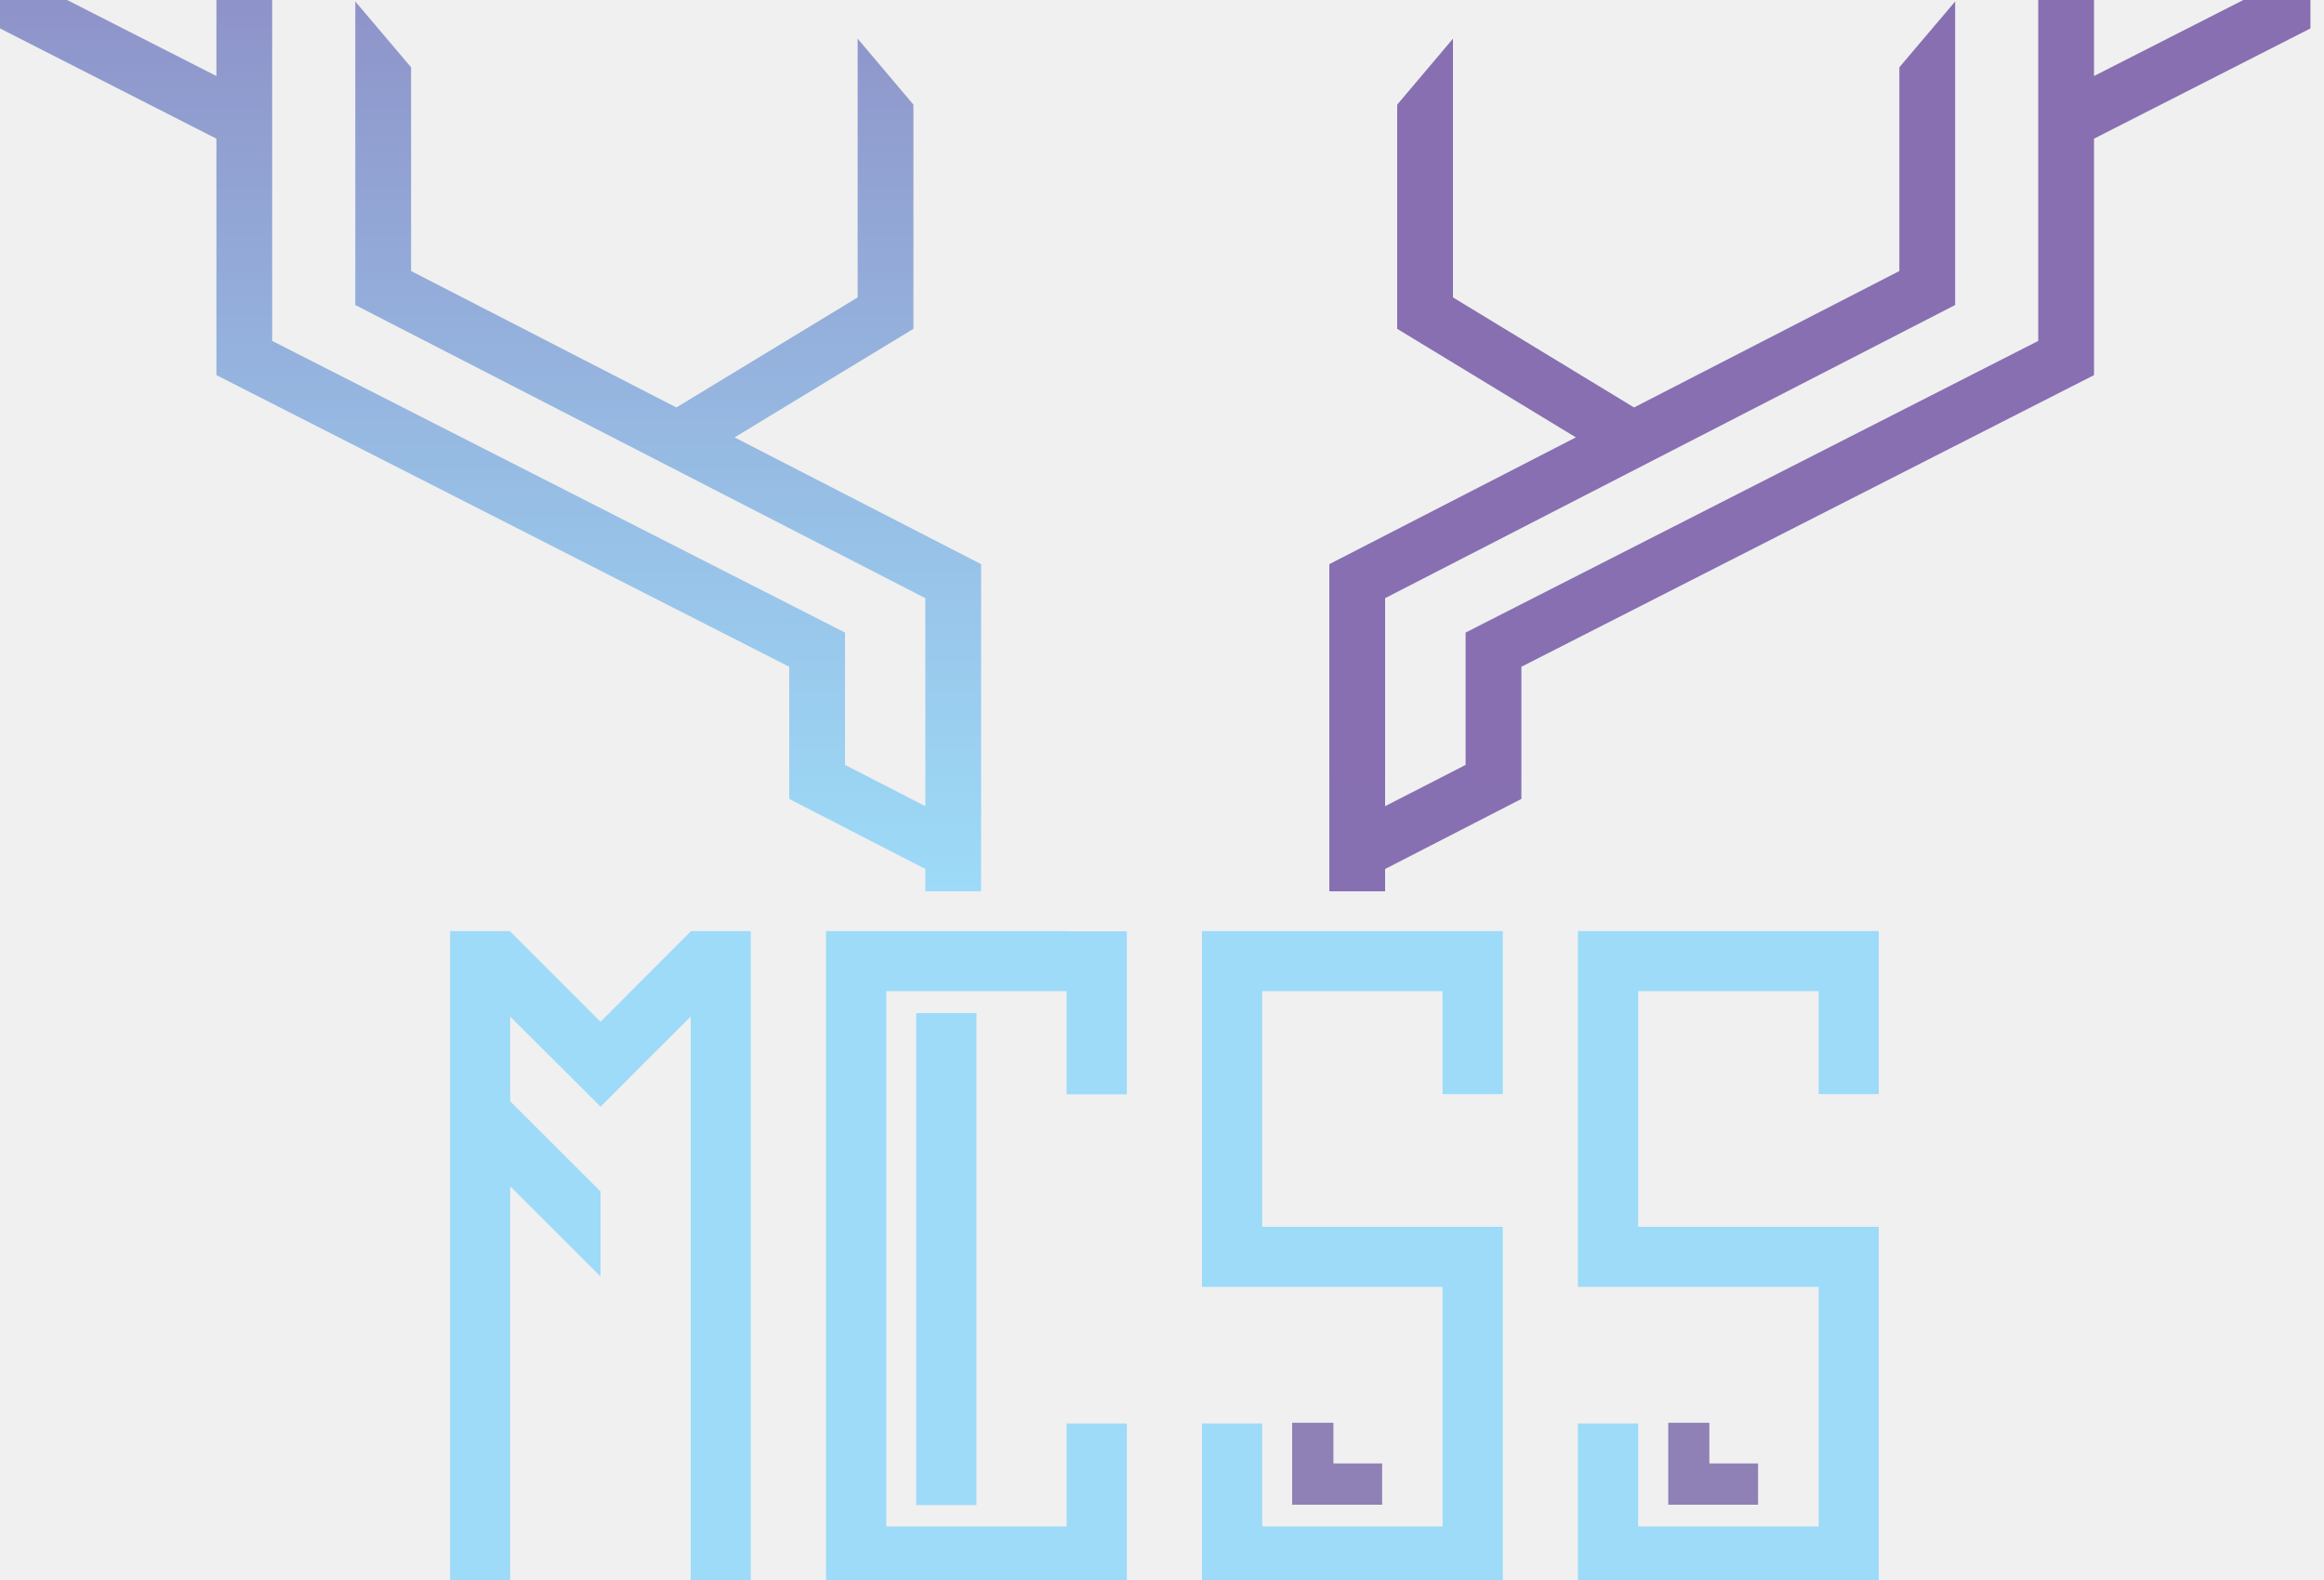
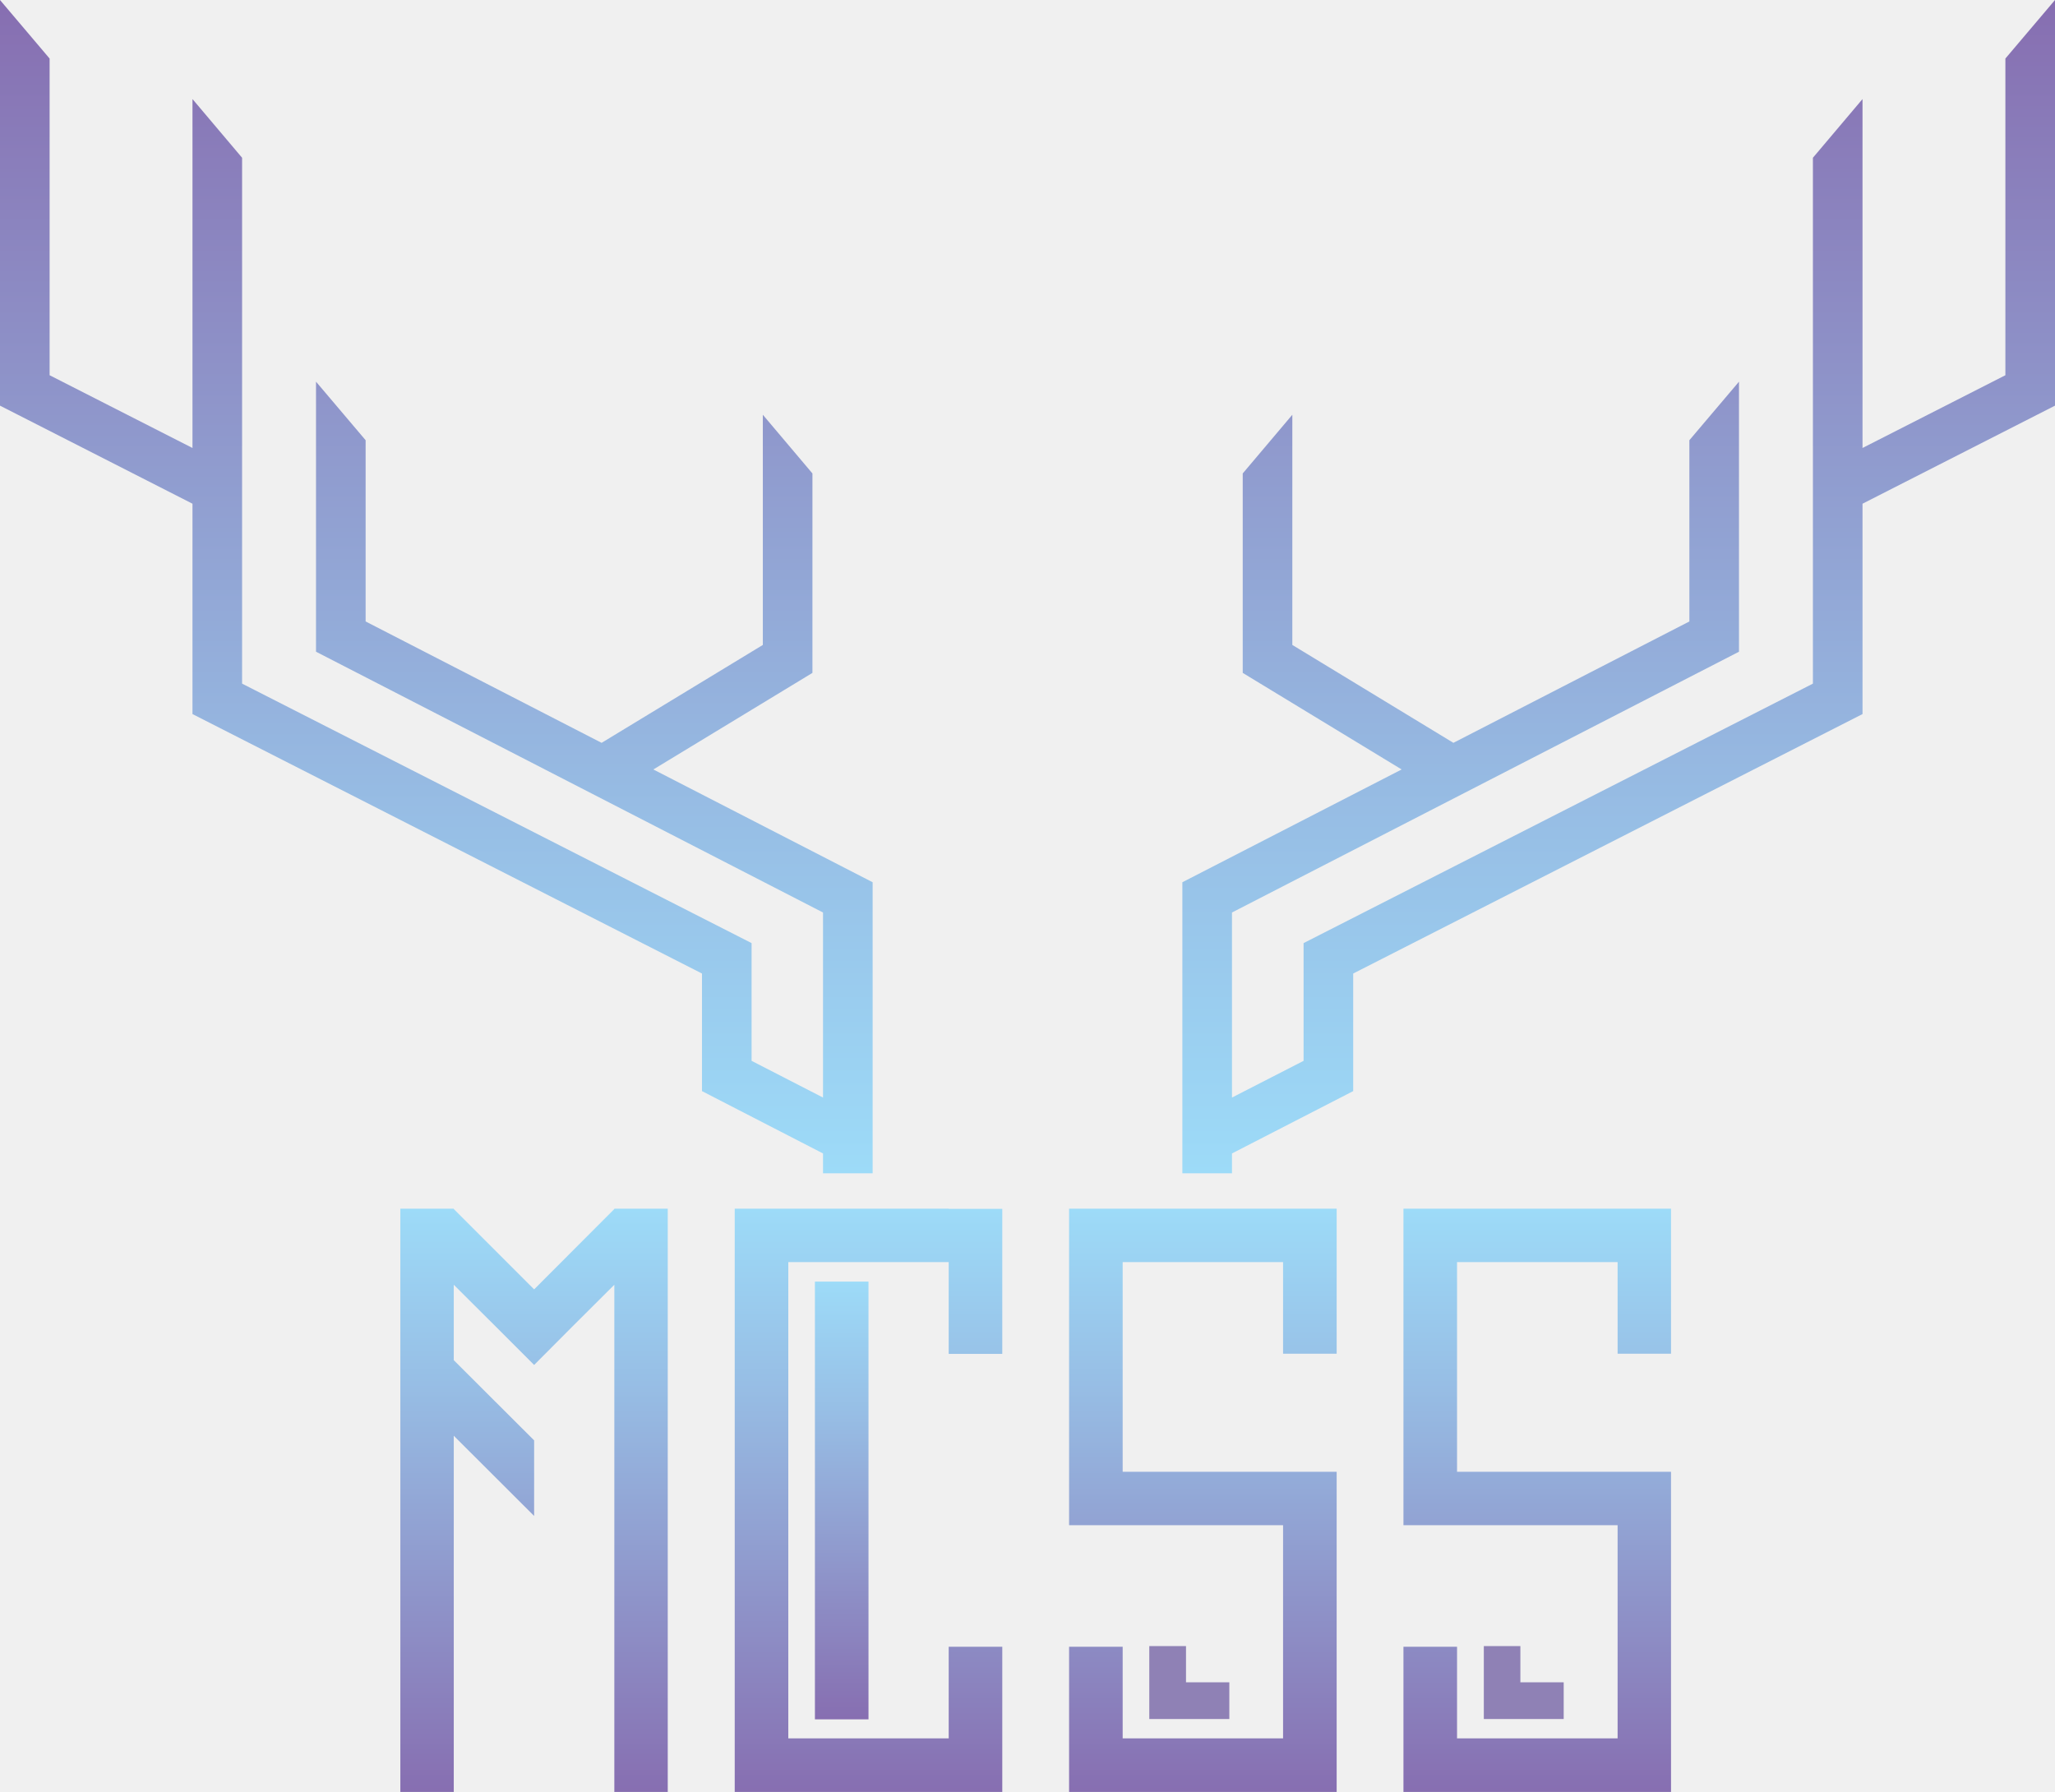
- <svg xmlns="http://www.w3.org/2000/svg" width="125" height="85" viewBox="0 0 125 85" fill="none">
-   <g clip-path="url(#clip0)">
-     <path d="M49.13 17.69V5.63L46.13 2.08V16L36.38 21.92L22.11 14.58V3.62L19.11 0.08V16.41L49.77 32.18V43.37L45.45 41.15V34.03L14.64 18.34V-13.46L11.64 -17.01V4.09L3 -0.31V-19.46L0 -23V1.53L11.64 7.46V20.18L42.45 35.87V42.98L49.77 46.75V47.95H52.77V30.35L39.51 23.53L49.13 17.69Z" fill="url(#paint0_linear)" />
-     <path d="M75.15 17.69V5.63L78.15 2.08V16L87.89 21.92L102.16 14.58V3.62L105.16 0.08V16.41L74.5 32.18V43.37L78.83 41.15V34.03L109.63 18.34V-13.46L112.63 -17.01V4.09L121.27 -0.31V-19.46L124.27 -23V1.53L112.63 7.46V20.18L81.83 35.87V42.98L74.5 46.75V47.95H71.5V30.35L84.76 23.53L75.15 17.69Z" fill="url(#paint1_linear)" />
-     <path d="M38.23 50.09H37.15V50.11L32.3 54.97L27.44 50.11V50.09H26.36H25.29H24.21V85.36H25.29H26.36H27.44V63.82L32.3 68.67V64.1L27.44 59.25V54.69L30.01 57.25L32.3 59.54L34.58 57.25L37.15 54.69V85.36H38.23H39.31H40.38V50.09H39.31H38.23Z" fill="url(#paint2_linear)" />
-     <path d="M49.28 54.5V80.97H50.36H51.44H52.52V54.5H51.44H50.36H49.28Z" fill="url(#paint3_linear)" />
-     <path d="M71.72 76.54H69.5V78.01V79.48V80.95H71.1H71.72H72.18H73.26H74.34V78.73H73.26H72.18H71.72V78.01V76.54Z" fill="#8F81B5" />
-     <path d="M91.94 76.54H89.73V78.01V79.48V80.95H91.32H91.94H92.4H93.48H94.56V78.73H93.48H92.4H91.94V78.01V76.54Z" fill="#8F81B5" />
-     <path d="M58.45 50.1H57.37V50.09H47.67H46.59H45.51H44.43V85.36H45.51H46.59H47.67H57.37H58.45H59.53H60.61V76.58H59.53H58.45H57.37V82.12H47.67V53.32H57.37V58.87H58.45H59.53H60.61V50.1H59.53H58.45Z" fill="url(#paint4_linear)" />
-     <path d="M78.67 50.09H77.59H67.89H66.81H65.73H64.65V66V67.08V67.73V68.15V69.23H77.59V82.12H67.89V76.58H66.81H65.73H64.65V85.36H65.73H66.81H67.89H77.59H78.67H79.75H80.83V66H79.75H78.67H77.59H67.89V53.32H77.59V58.86H78.67H79.75H80.83V50.09H79.75H78.67Z" fill="url(#paint5_linear)" />
-     <path d="M98.89 58.86H99.97H101.05V50.09H99.97H98.89H97.82H88.11H87.03H85.95H84.87V66V67.08V67.73V68.15V69.23H97.82V82.12H88.11V76.58H87.03H85.95H84.87V85.36H85.95H87.03H88.11H97.82H98.89H99.97H101.05V66H99.97H98.89H97.82H88.11V53.32H97.82V58.86H98.89Z" fill="url(#paint6_linear)" />
-   </g>
+ <svg xmlns="http://www.w3.org/2000/svg" xmlns:xlink="http://www.w3.org/1999/xlink" id="Layer_1" data-name="Layer 1" viewBox="0 0 124.27 108.36">
  <defs>
-     <linearGradient id="paint0_linear" x1="26.38" y1="-23" x2="26.38" y2="47.95" gradientUnits="userSpaceOnUse">
-       <stop stop-color="#876EB1" />
-       <stop offset="0.06" stop-color="#8875B5" />
-       <stop offset="0.7" stop-color="#97BEE5" />
-       <stop offset="1" stop-color="#9DDBF8" />
+     <style>.cls-1{fill:#fff;}.cls-2{fill:url(#New_Gradient_Swatch);}.cls-3{fill:url(#New_Gradient_Swatch-2);}.cls-4{fill:url(#New_Gradient_Swatch-3);}.cls-5{fill:url(#New_Gradient_Swatch-4);}.cls-6{fill:#8f81b5;}.cls-7{fill:url(#New_Gradient_Swatch-5);}.cls-8{fill:url(#New_Gradient_Swatch-6);}.cls-9{fill:url(#New_Gradient_Swatch-7);}</style>
+     <linearGradient id="New_Gradient_Swatch" x1="26.38" x2="26.38" y2="70.95" gradientUnits="userSpaceOnUse">
+       <stop offset="0" stop-color="#876eb1" />
+       <stop offset="0.06" stop-color="#8875b5" />
+       <stop offset="0.7" stop-color="#97bee5" />
+       <stop offset="1" stop-color="#9ddbf8" />
    </linearGradient>
-     <linearGradient id="paint1_linear" x1="5237.15" y1="-23" x2="5237.15" y2="5010.9" gradientUnits="userSpaceOnUse">
-       <stop stop-color="#876EB1" />
-       <stop offset="0.06" stop-color="#8875B5" />
-       <stop offset="0.7" stop-color="#97BEE5" />
-       <stop offset="1" stop-color="#9DDBF8" />
-     </linearGradient>
-     <linearGradient id="paint2_linear" x1="546.501" y1="3871.95" x2="546.501" y2="2627.97" gradientUnits="userSpaceOnUse">
-       <stop stop-color="#876EB1" />
-       <stop offset="0.06" stop-color="#8875B5" />
-       <stop offset="0.7" stop-color="#97BEE5" />
-       <stop offset="1" stop-color="#9DDBF8" />
-     </linearGradient>
-     <linearGradient id="paint3_linear" x1="214.196" y1="2806.59" x2="214.196" y2="2105.66" gradientUnits="userSpaceOnUse">
-       <stop stop-color="#876EB1" />
-       <stop offset="0.06" stop-color="#8875B5" />
-       <stop offset="0.7" stop-color="#97BEE5" />
-       <stop offset="1" stop-color="#9DDBF8" />
-     </linearGradient>
-     <linearGradient id="paint4_linear" x1="894.204" y1="3871.95" x2="894.204" y2="2627.97" gradientUnits="userSpaceOnUse">
-       <stop stop-color="#876EB1" />
-       <stop offset="0.06" stop-color="#8875B5" />
-       <stop offset="0.7" stop-color="#97BEE5" />
-       <stop offset="1" stop-color="#9DDBF8" />
-     </linearGradient>
-     <linearGradient id="paint5_linear" x1="1241.58" y1="3871.95" x2="1241.58" y2="2627.97" gradientUnits="userSpaceOnUse">
-       <stop stop-color="#876EB1" />
-       <stop offset="0.06" stop-color="#8875B5" />
-       <stop offset="0.7" stop-color="#97BEE5" />
-       <stop offset="1" stop-color="#9DDBF8" />
-     </linearGradient>
-     <linearGradient id="paint6_linear" x1="1588.96" y1="3871.95" x2="1588.96" y2="2627.97" gradientUnits="userSpaceOnUse">
-       <stop stop-color="#876EB1" />
-       <stop offset="0.06" stop-color="#8875B5" />
-       <stop offset="0.7" stop-color="#97BEE5" />
-       <stop offset="1" stop-color="#9DDBF8" />
-     </linearGradient>
-     <clipPath id="clip0">
-       <rect width="124.27" height="108.36" fill="white" transform="translate(0 -23)" />
-     </clipPath>
+     <linearGradient id="New_Gradient_Swatch-2" x1="97.89" x2="97.89" y2="70.95" xlink:href="#New_Gradient_Swatch" />
+     <linearGradient id="New_Gradient_Swatch-3" x1="32.3" y1="108.36" x2="32.3" y2="73.09" xlink:href="#New_Gradient_Swatch" />
+     <linearGradient id="New_Gradient_Swatch-4" x1="50.9" y1="103.97" x2="50.9" y2="77.49" xlink:href="#New_Gradient_Swatch" />
+     <linearGradient id="New_Gradient_Swatch-5" x1="52.52" y1="108.36" x2="52.52" y2="73.09" xlink:href="#New_Gradient_Swatch" />
+     <linearGradient id="New_Gradient_Swatch-6" x1="72.74" y1="108.36" x2="72.74" y2="73.09" xlink:href="#New_Gradient_Swatch" />
+     <linearGradient id="New_Gradient_Swatch-7" x1="92.96" y1="108.36" x2="92.96" y2="73.09" xlink:href="#New_Gradient_Swatch" />
  </defs>
+   <polygon class="cls-1" points="17.12 84.65 17.12 84.65 17.11 84.65 17.12 84.65" />
+   <polygon class="cls-2" points="49.13 40.69 49.13 28.63 46.13 25.08 46.13 39 36.38 44.92 22.11 37.58 22.11 26.62 19.11 23.08 19.11 39.41 49.77 55.18 49.77 66.37 45.45 64.15 45.45 57.03 14.64 41.34 14.64 9.54 11.64 5.99 11.64 27.09 3 22.69 3 3.54 0 0 0 24.53 11.64 30.46 11.64 43.18 42.45 58.87 42.45 65.98 49.77 69.75 49.77 70.95 52.77 70.95 52.77 53.35 39.51 46.53 49.13 40.69" />
+   <polygon class="cls-3" points="75.15 40.69 75.15 28.63 78.15 25.08 78.15 39 87.89 44.92 102.16 37.58 102.16 26.62 105.16 23.08 105.16 39.41 74.5 55.18 74.5 66.37 78.83 64.15 78.83 57.03 109.63 41.34 109.63 9.54 112.63 5.99 112.63 27.09 121.27 22.69 121.27 3.54 124.27 0 124.27 24.53 112.63 30.46 112.63 43.18 81.83 58.87 81.83 65.98 74.5 69.75 74.5 70.95 71.5 70.95 71.5 53.35 84.76 46.53 75.15 40.69" />
+   <polygon class="cls-4" points="38.23 73.09 37.15 73.09 37.15 73.11 32.3 77.97 27.44 73.11 27.44 73.09 26.36 73.09 25.29 73.09 24.21 73.09 24.21 108.36 25.29 108.36 26.36 108.36 27.44 108.36 27.44 86.82 32.3 91.67 32.3 87.1 27.44 82.25 27.44 77.69 30.01 80.25 32.3 82.54 34.58 80.25 37.15 77.69 37.15 108.36 38.23 108.36 39.31 108.36 40.38 108.36 40.38 73.09 39.31 73.09 38.23 73.09" />
+   <polygon class="cls-5" points="49.28 77.5 49.28 103.97 50.36 103.97 51.44 103.97 52.52 103.97 52.52 77.5 51.44 77.5 50.36 77.5 49.28 77.5" />
+   <polygon class="cls-6" points="71.72 99.54 69.5 99.54 69.5 101.01 69.5 102.48 69.5 103.95 71.1 103.95 71.72 103.95 72.18 103.95 73.26 103.95 74.34 103.95 74.34 101.73 73.26 101.73 72.18 101.73 71.72 101.73 71.72 101.01 71.72 99.54" />
+   <polygon class="cls-6" points="91.94 99.54 89.73 99.54 89.73 101.01 89.73 102.48 89.73 103.95 91.32 103.95 91.94 103.95 92.4 103.95 93.48 103.95 94.56 103.95 94.56 101.73 93.48 101.73 92.4 101.73 91.94 101.73 91.94 101.01 91.94 99.54" />
+   <polygon class="cls-7" points="58.45 73.1 57.37 73.1 57.37 73.09 47.67 73.09 46.59 73.09 45.51 73.09 44.43 73.09 44.43 108.36 45.51 108.36 46.59 108.36 47.67 108.36 57.37 108.36 58.45 108.36 59.53 108.36 60.61 108.36 60.61 99.58 59.53 99.58 58.45 99.58 57.37 99.58 57.37 105.12 47.67 105.12 47.67 76.32 57.37 76.32 57.37 81.87 58.45 81.87 59.53 81.87 60.61 81.87 60.61 73.1 59.53 73.1 58.45 73.1" />
+   <polygon class="cls-8" points="78.67 73.09 77.59 73.09 77.59 73.09 67.89 73.09 66.81 73.09 65.73 73.09 64.65 73.09 64.65 89 64.65 90.08 64.65 90.73 64.65 91.15 64.65 92.23 77.59 92.23 77.59 105.12 67.89 105.12 67.89 99.58 66.81 99.58 65.73 99.58 64.65 99.58 64.65 108.36 65.73 108.36 66.81 108.36 67.89 108.36 77.59 108.36 78.67 108.36 79.75 108.36 80.83 108.36 80.83 89 79.75 89 78.67 89 77.59 89 67.89 89 67.89 76.32 77.59 76.32 77.59 81.86 78.67 81.86 79.75 81.86 80.83 81.86 80.83 73.09 79.75 73.09 78.67 73.09" />
+   <polygon class="cls-9" points="98.89 81.86 99.97 81.86 101.05 81.86 101.05 73.09 99.97 73.09 98.89 73.09 97.82 73.09 97.82 73.09 88.11 73.09 87.03 73.09 85.95 73.09 84.87 73.09 84.87 89 84.87 90.08 84.87 90.73 84.87 91.15 84.87 92.23 97.82 92.23 97.82 105.12 88.11 105.12 88.11 99.58 87.03 99.58 85.95 99.58 84.87 99.58 84.87 108.36 85.95 108.36 87.03 108.36 88.11 108.36 97.82 108.36 98.89 108.36 99.97 108.36 101.05 108.36 101.05 89 99.97 89 98.89 89 97.82 89 88.11 89 88.11 76.32 97.82 76.32 97.82 81.86 98.89 81.86" />
</svg>
